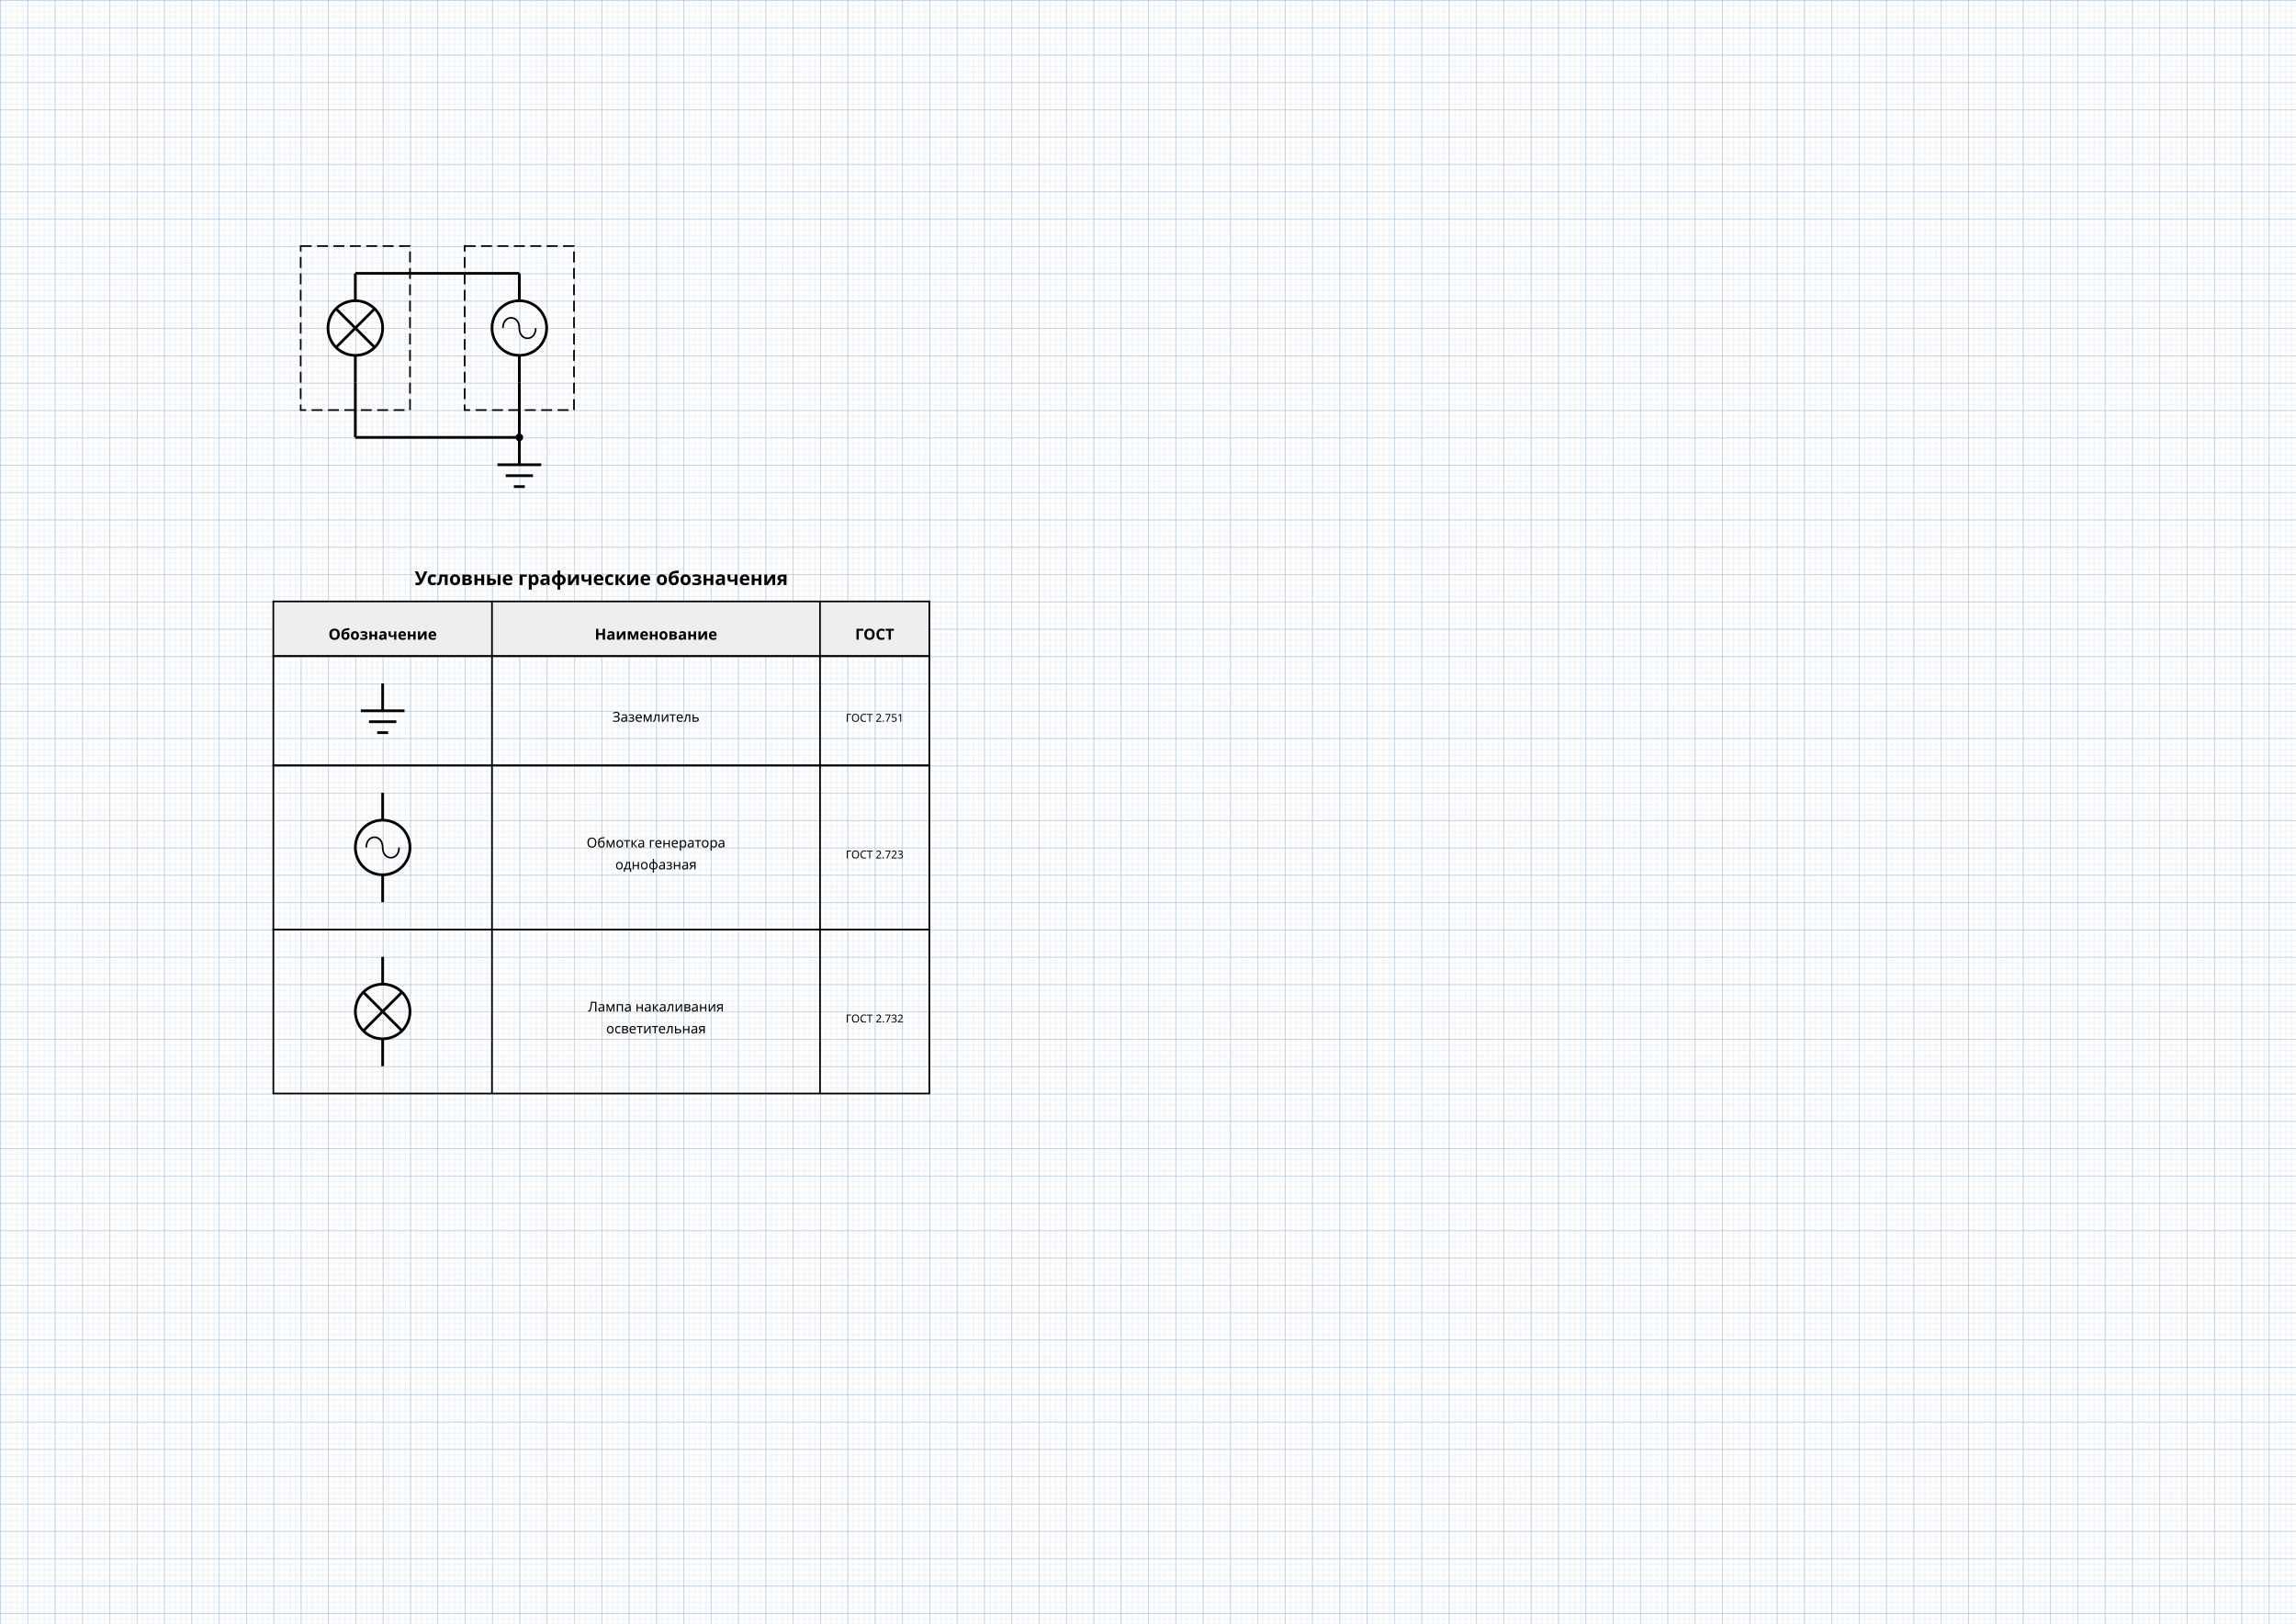
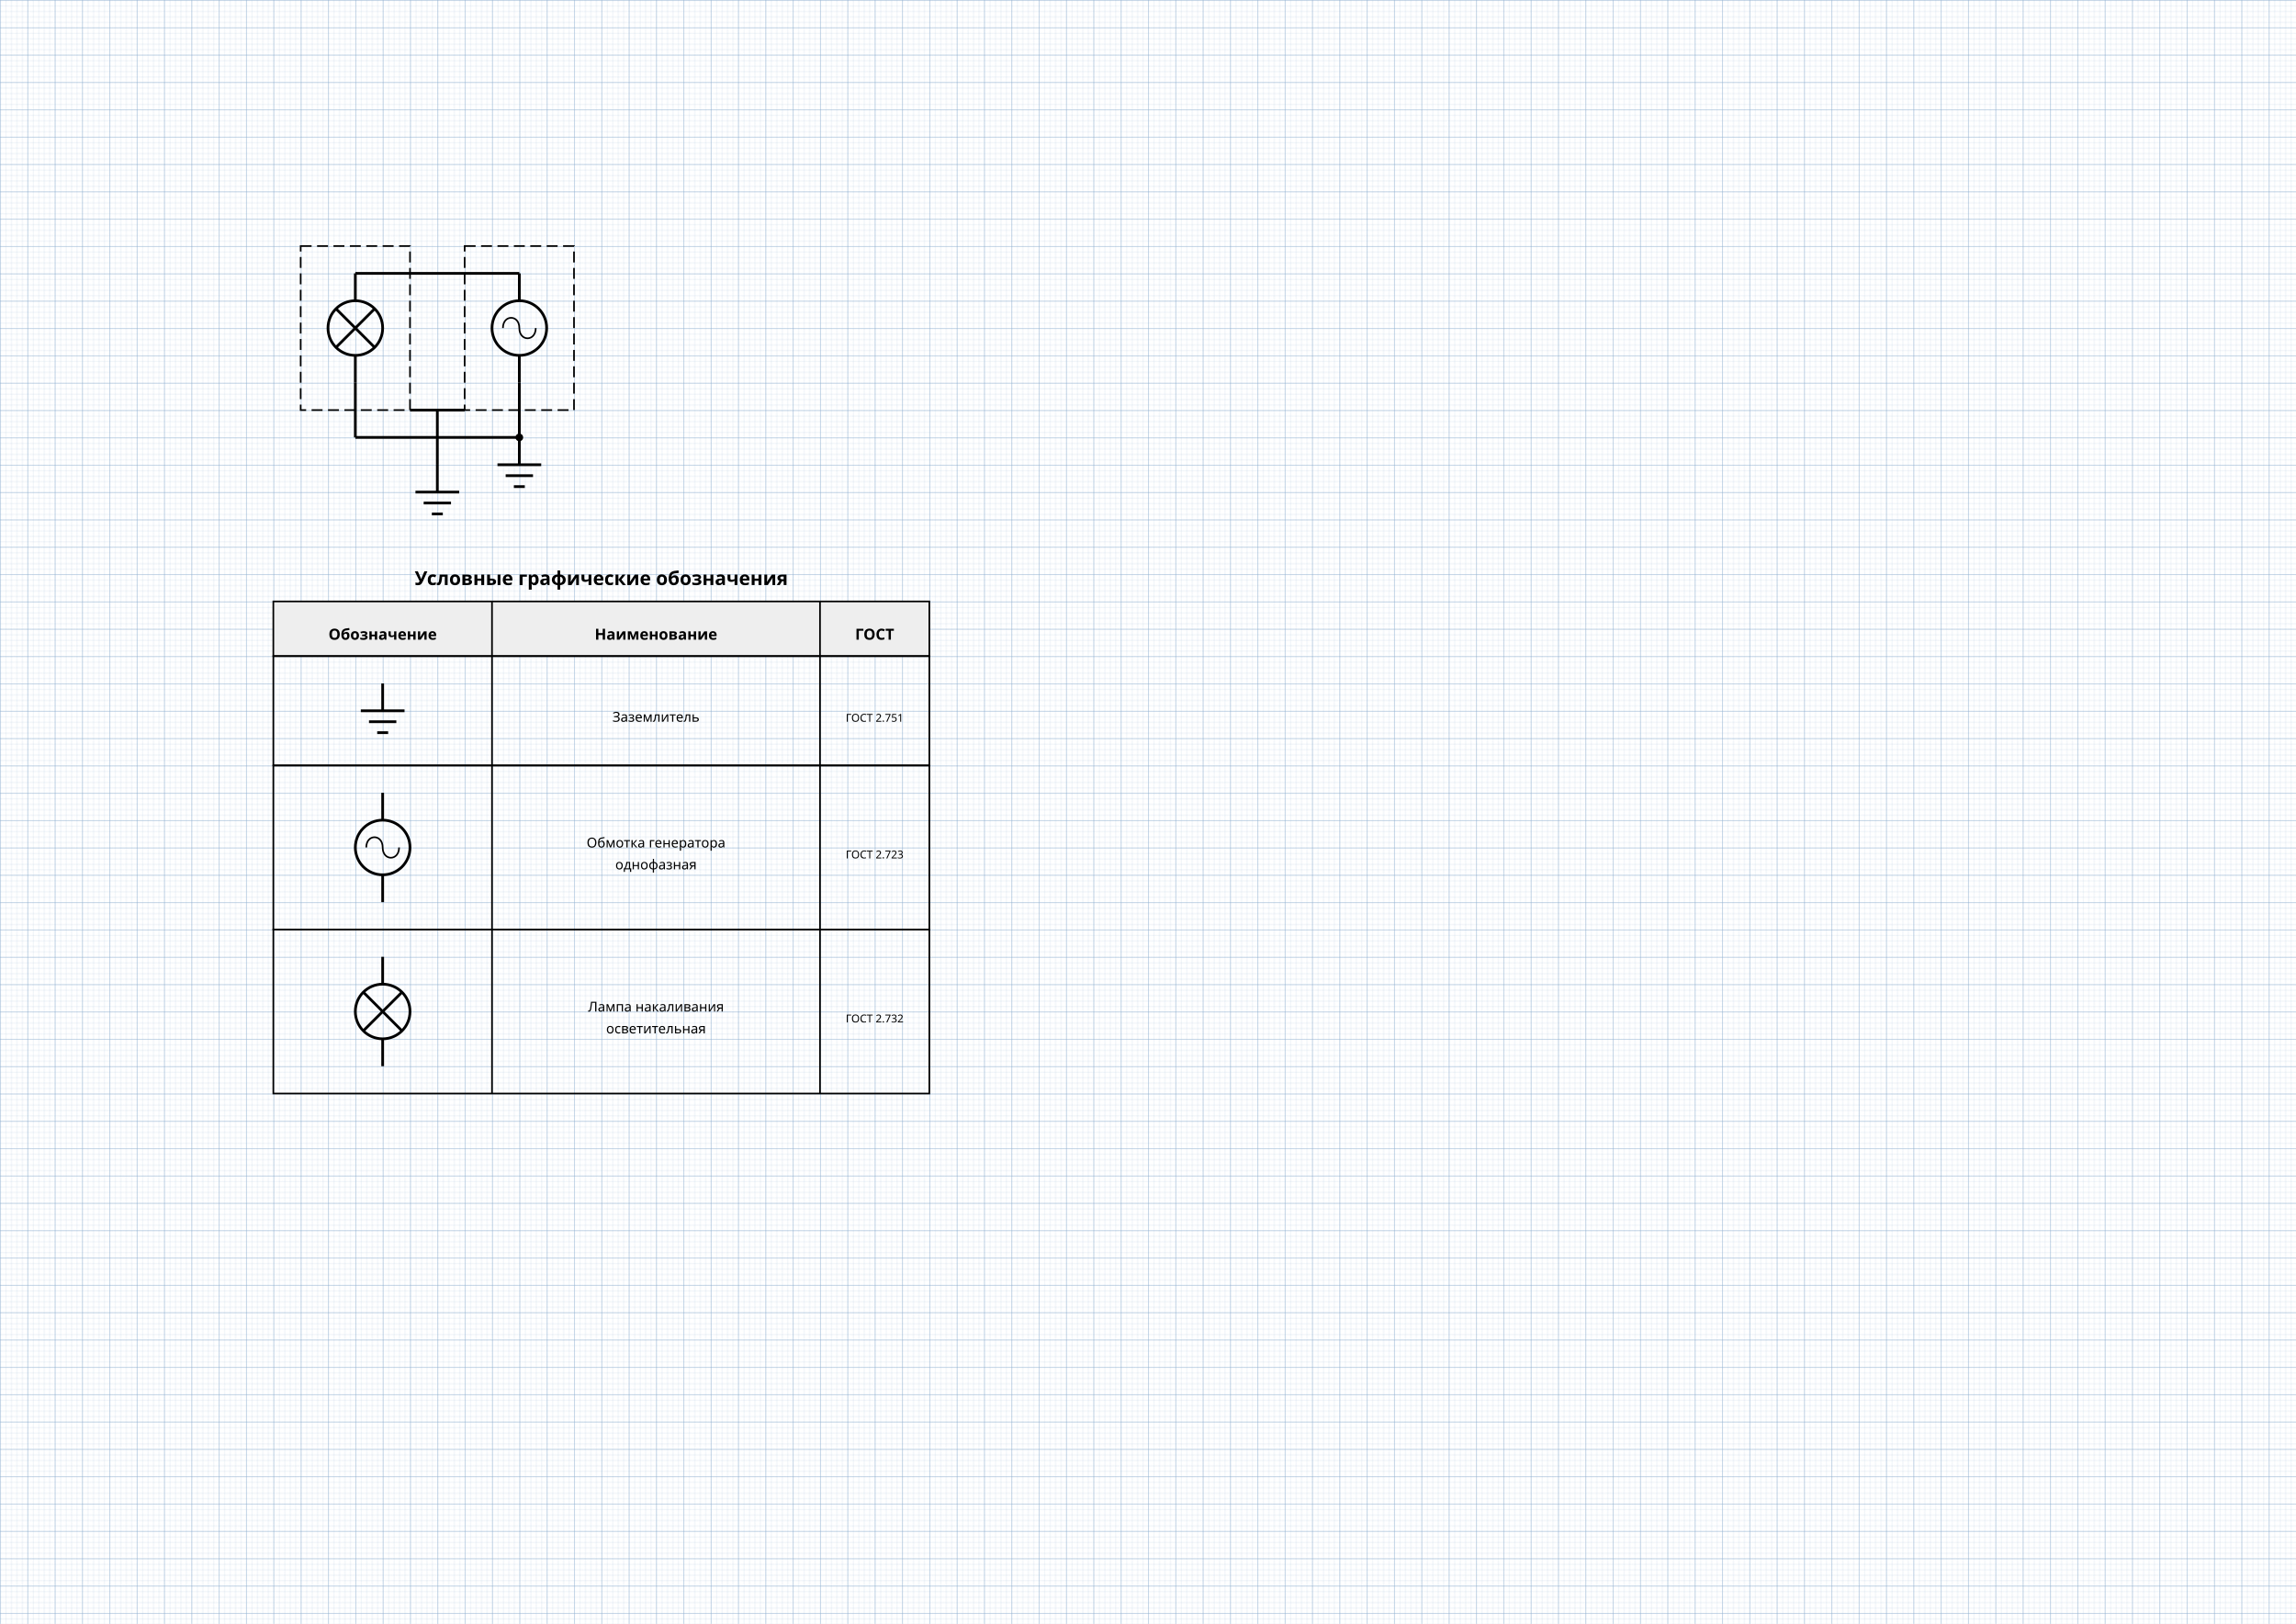
<svg xmlns="http://www.w3.org/2000/svg" width="420mm" height="297mm" viewBox="0 0 420 297">
  <rect width="420" height="297" fill="white" />
  <defs>
    <pattern id="mm1" width="1" height="1" patternUnits="userSpaceOnUse">
      <line x1="0" y1="0" x2="0" y2="1" stroke="#c8d8e8" stroke-width="0.1" />
      <line x1="0" y1="0" x2="1" y2="0" stroke="#c8d8e8" stroke-width="0.1" />
    </pattern>
    <pattern id="mm5" width="5" height="5" patternUnits="userSpaceOnUse">
      <rect width="5" height="5" fill="url(#mm1)" />
      <line x1="0" y1="0" x2="0" y2="5" stroke="#90b0d0" stroke-width="0.15" />
      <line x1="0" y1="0" x2="5" y2="0" stroke="#90b0d0" stroke-width="0.15" />
    </pattern>
    <symbol id="ugo-ground" overflow="visible">
      <g stroke="black" stroke-width="0.5">
        <line x1="0" y1="0" x2="0" y2="5" />
        <line x1="-4" y1="5" x2="4" y2="5" />
        <line x1="-2.5" y1="7" x2="2.5" y2="7" />
        <line x1="-1" y1="9" x2="1" y2="9" />
      </g>
    </symbol>
    <symbol id="ugo-generator" overflow="visible">
      <g stroke="black" stroke-width="0.5" fill="none">
        <line x1="0" y1="0" x2="0" y2="5" />
        <circle cx="0" cy="10" r="5" />
        <path d="M-3,10 C-3,7.5 0,7.5 0,10 S3,12.5 3,10" stroke-width="0.3" />
        <line x1="0" y1="15" x2="0" y2="20" />
      </g>
    </symbol>
    <symbol id="ugo-lamp" overflow="visible">
      <g stroke="black" stroke-width="0.5" fill="none">
        <line x1="0" y1="0" x2="0" y2="5" />
        <circle cx="0" cy="10" r="5" />
        <line x1="-3.5" y1="6.5" x2="3.5" y2="13.5" />
        <line x1="3.5" y1="6.5" x2="-3.5" y2="13.5" />
        <line x1="0" y1="15" x2="0" y2="20" />
      </g>
    </symbol>
  </defs>
  <rect width="420" height="297" fill="url(#mm5)" />
  <rect x="55" y="45" width="20" height="30" fill="none" stroke="black" stroke-width="0.3" stroke-dasharray="2,1" />
  <rect x="85" y="45" width="20" height="30" fill="none" stroke="black" stroke-width="0.3" stroke-dasharray="2,1" />
  <g stroke="black" stroke-width="0.5">
    <line x1="65" y1="50" x2="95" y2="50" />
    <line x1="65" y1="80" x2="95" y2="80" />
    <line x1="65" y1="70" x2="65" y2="80" />
    <line x1="95" y1="70" x2="95" y2="80" />
  </g>
  <circle cx="95" cy="80" r="0.7" fill="black" stroke="none" />
+   <g stroke="black" stroke-width="0.5">
+     <line x1="75" y1="75" x2="85" y2="75" />
+     <line x1="80" y1="75" x2="80" y2="85" />
+   </g>
  <use href="#ugo-generator" x="95" y="50" />
  <use href="#ugo-lamp" x="65" y="50" />
  <use href="#ugo-ground" x="95" y="80" />
+   <use href="#ugo-ground" x="80" y="85" />
  <g transform="translate(50, 110)" stroke="black" stroke-width="0.3" font-family="sans-serif">
    <text x="60" y="-3" font-size="3.5" font-weight="bold" text-anchor="middle" stroke="none" fill="black">Условные графические обозначения</text>
    <rect x="0" y="0" width="120" height="10" fill="#eee" stroke="black" />
    <text x="20" y="7" font-size="2.8" text-anchor="middle" stroke="none" fill="black" font-weight="bold">Обозначение</text>
    <text x="70" y="7" font-size="2.8" text-anchor="middle" stroke="none" fill="black" font-weight="bold">Наименование</text>
    <text x="110" y="7" font-size="2.8" text-anchor="middle" stroke="none" fill="black" font-weight="bold">ГОСТ</text>
    <line x1="40" y1="0" x2="40" y2="10" />
    <line x1="100" y1="0" x2="100" y2="10" />
    <rect x="0" y="10" width="120" height="20" fill="none" stroke="black" />
    <line x1="40" y1="10" x2="40" y2="30" />
    <line x1="100" y1="10" x2="100" y2="30" />
    <use href="#ugo-ground" x="20" y="15" />
    <text x="70" y="22" font-size="2.5" text-anchor="middle" stroke="none" fill="black">Заземлитель</text>
    <text x="110" y="22" font-size="2" text-anchor="middle" stroke="none" fill="black">ГОСТ 2.751</text>
    <rect x="0" y="30" width="120" height="30" fill="none" stroke="black" />
    <line x1="40" y1="30" x2="40" y2="60" />
    <line x1="100" y1="30" x2="100" y2="60" />
    <use href="#ugo-generator" x="20" y="35" />
    <text x="70" y="45" font-size="2.5" text-anchor="middle" stroke="none" fill="black">Обмотка генератора</text>
    <text x="70" y="49" font-size="2.5" text-anchor="middle" stroke="none" fill="black">однофазная</text>
    <text x="110" y="47" font-size="2" text-anchor="middle" stroke="none" fill="black">ГОСТ 2.723</text>
    <rect x="0" y="60" width="120" height="30" fill="none" stroke="black" />
    <line x1="40" y1="60" x2="40" y2="90" />
    <line x1="100" y1="60" x2="100" y2="90" />
    <use href="#ugo-lamp" x="20" y="65" />
    <text x="70" y="75" font-size="2.5" text-anchor="middle" stroke="none" fill="black">Лампа накаливания</text>
    <text x="70" y="79" font-size="2.5" text-anchor="middle" stroke="none" fill="black">осветительная</text>
    <text x="110" y="77" font-size="2" text-anchor="middle" stroke="none" fill="black">ГОСТ 2.732</text>
  </g>
</svg>
